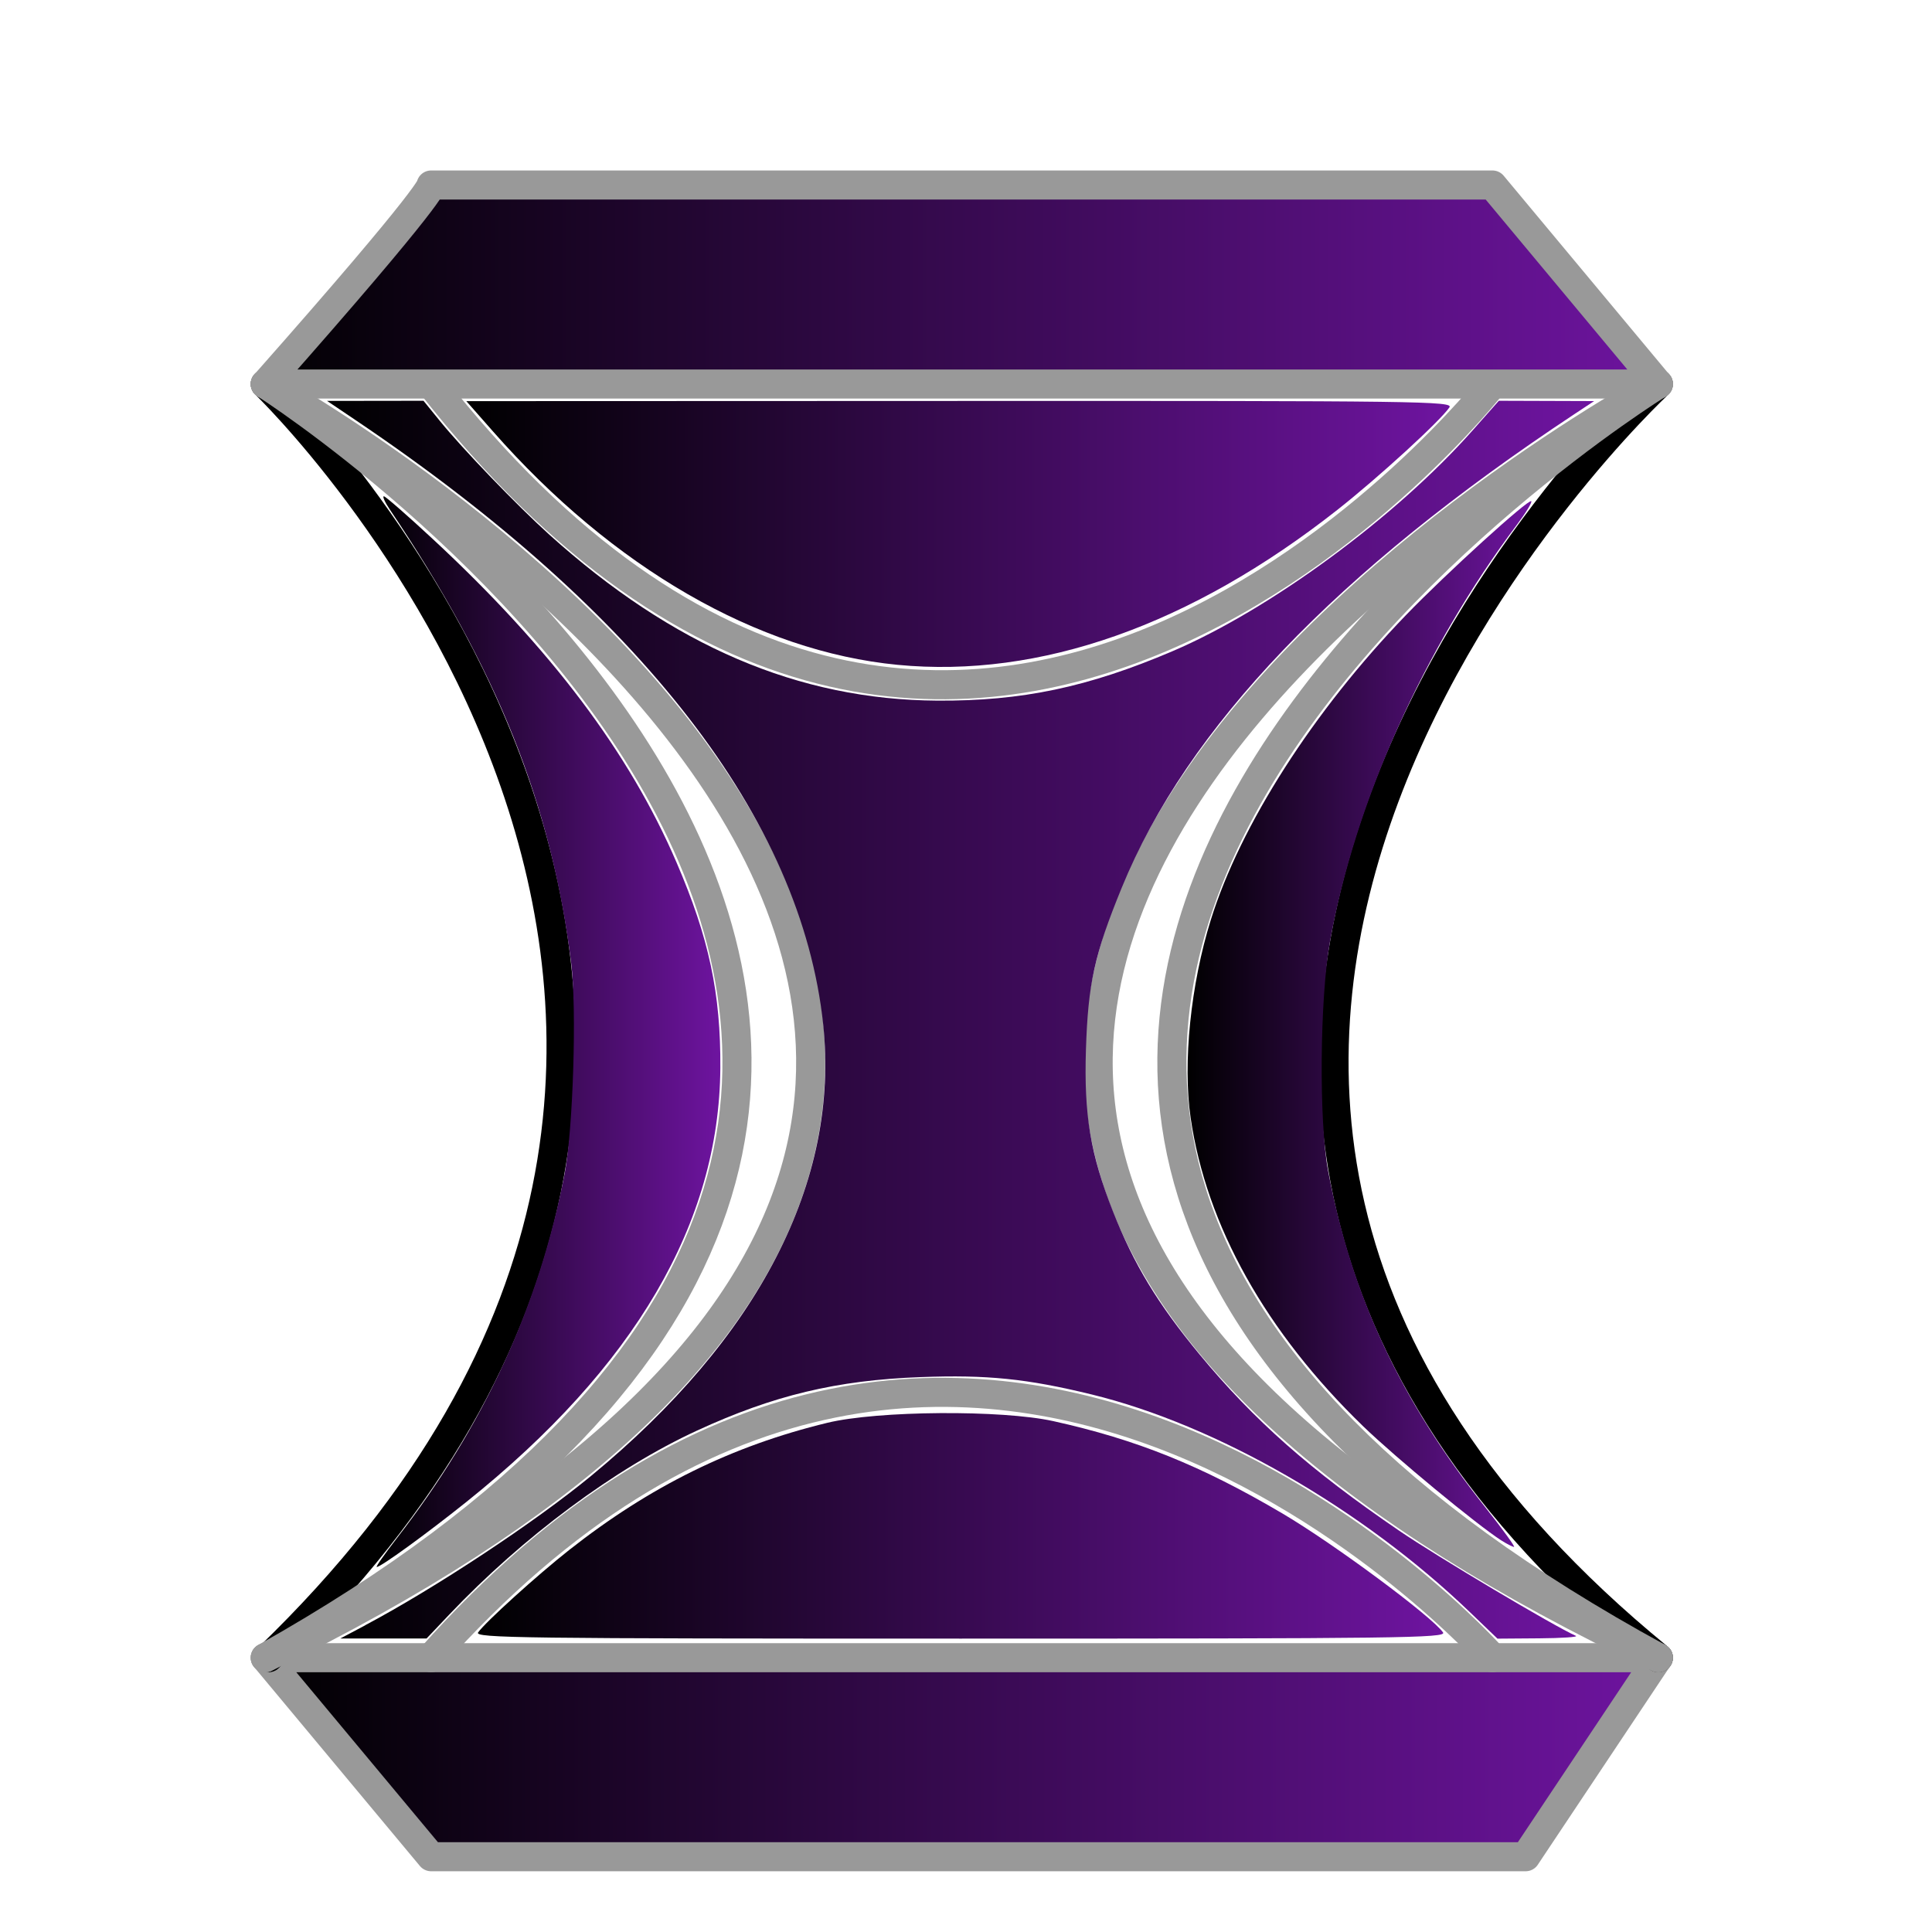
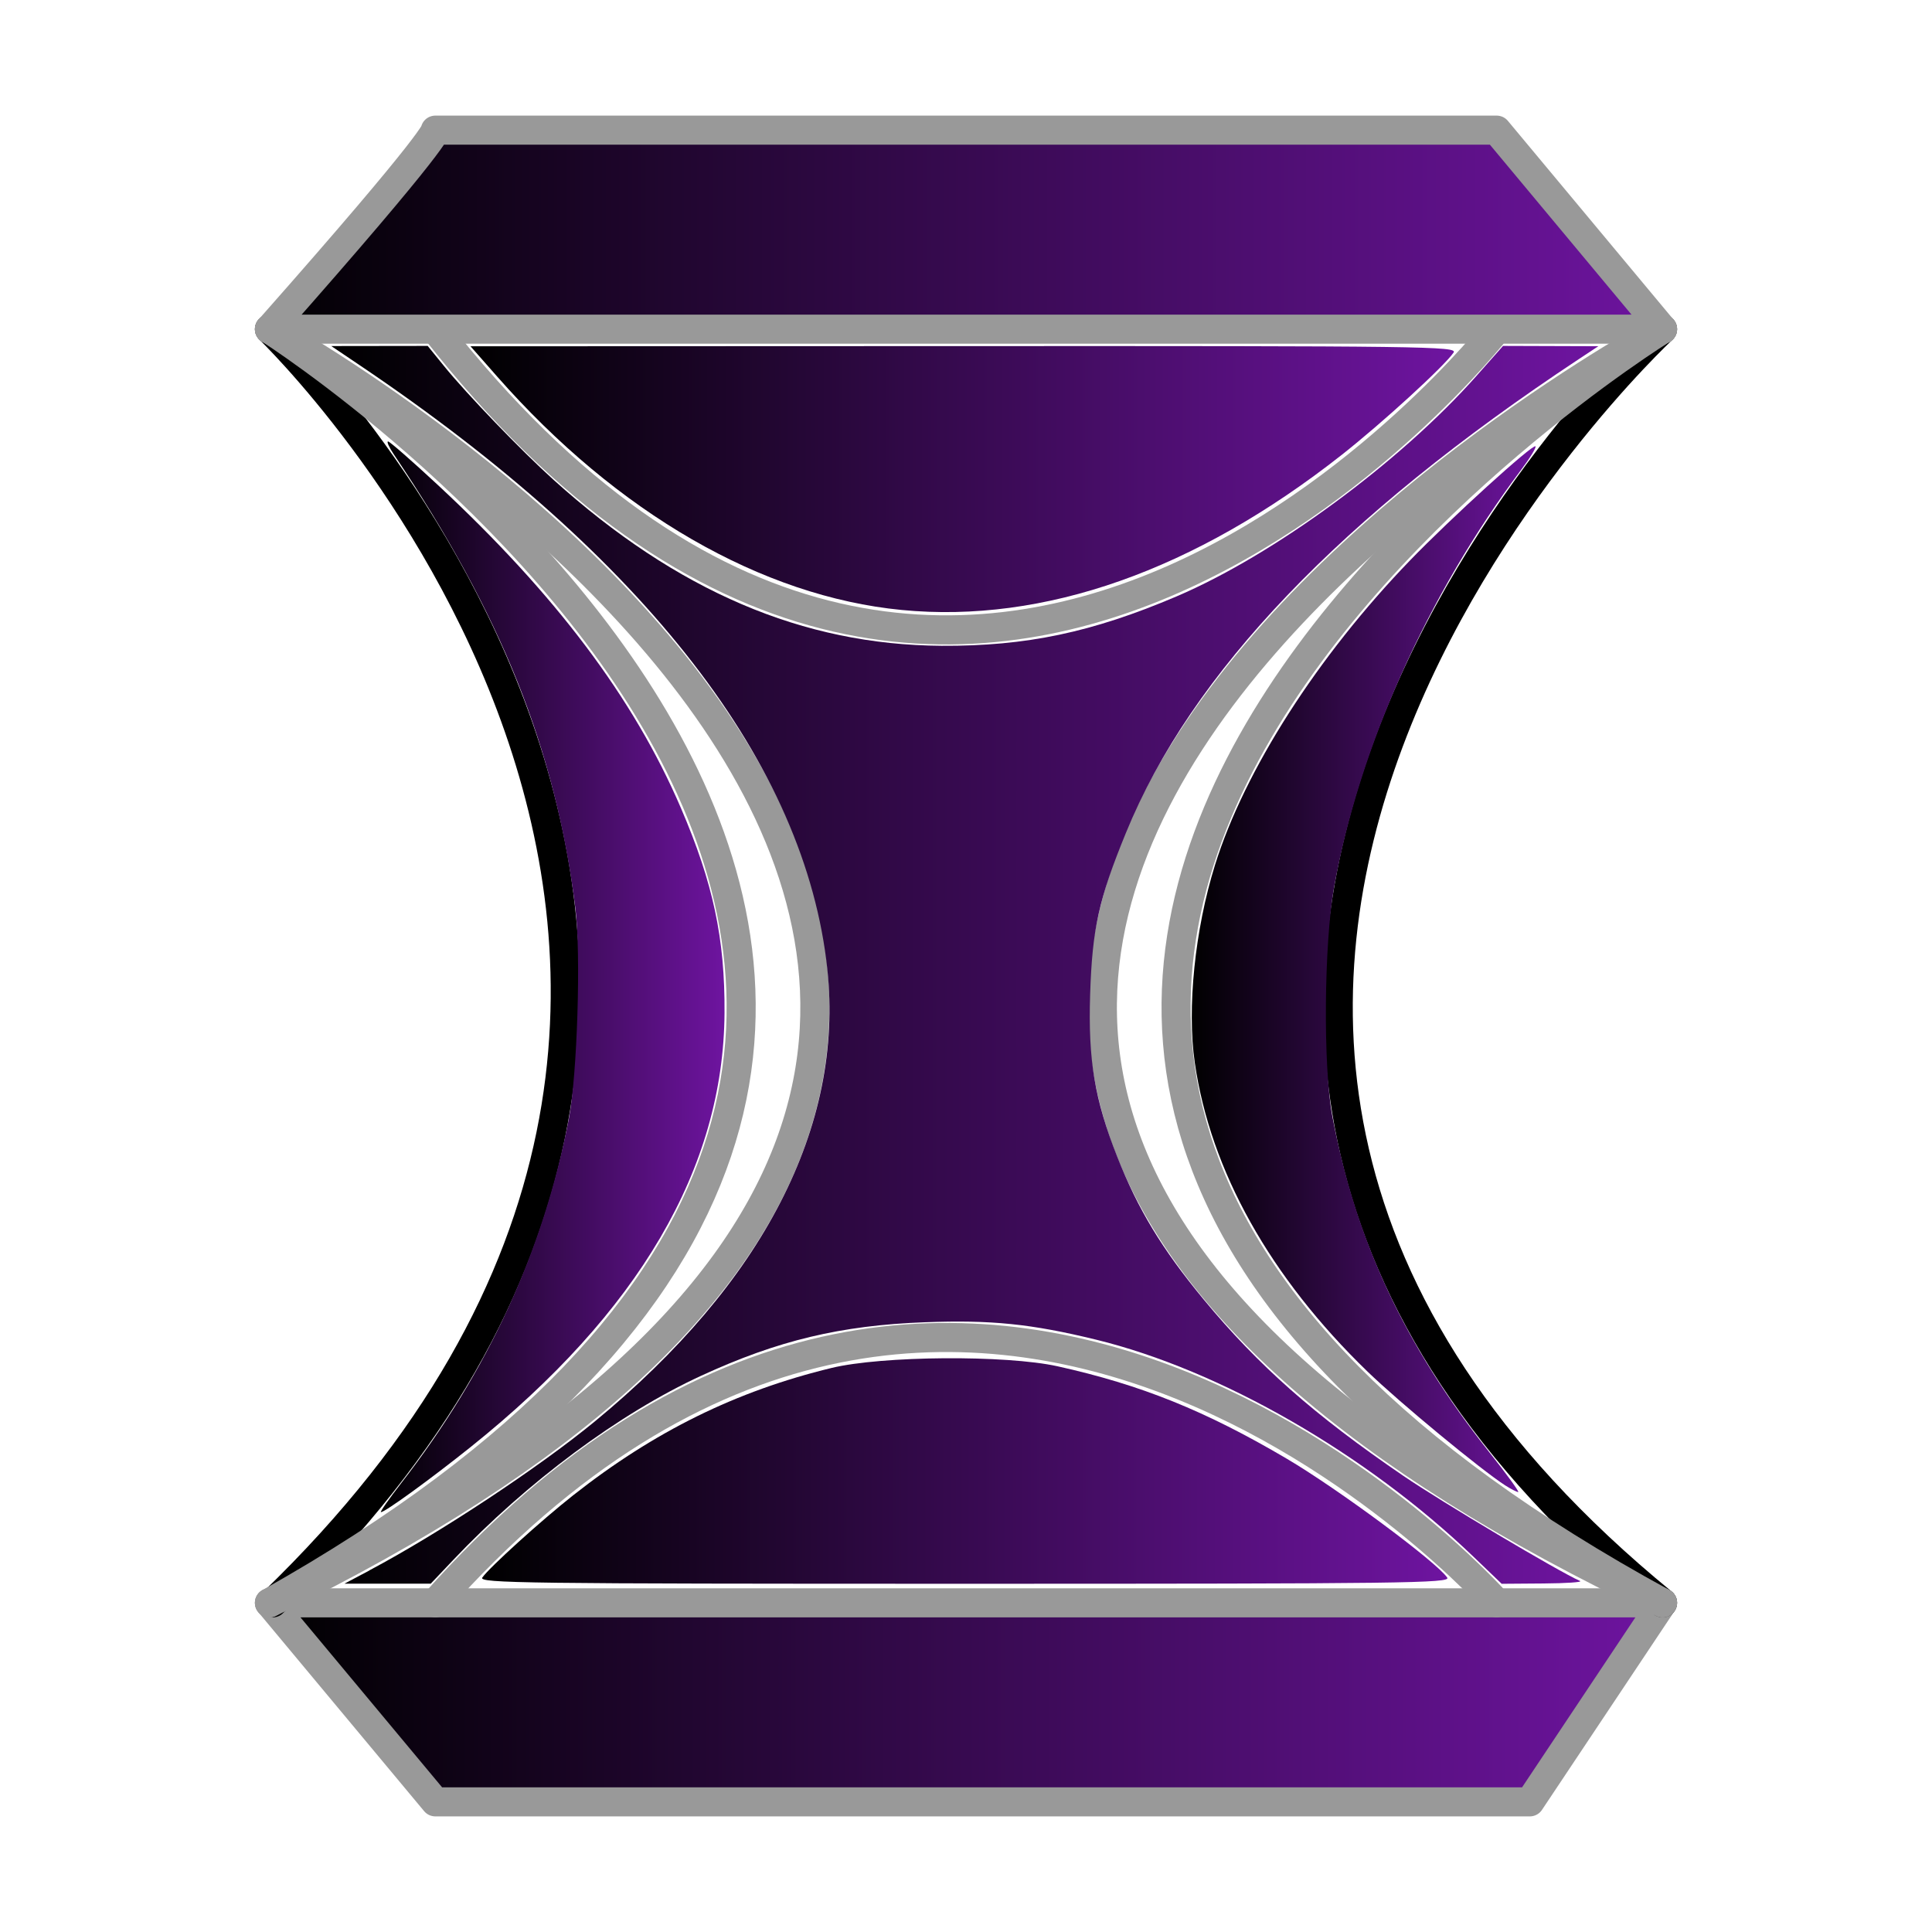
<svg xmlns="http://www.w3.org/2000/svg" xmlns:xlink="http://www.w3.org/1999/xlink" width="148" height="148" id="svg3721" version="1.1">
  <defs id="defs3723">
    <linearGradient xlink:href="#linearGradient7743" id="linearGradient7749" x1="19.5" y1="805" x2="860.5" y2="805" gradientUnits="userSpaceOnUse" />
    <linearGradient id="linearGradient7743">
      <stop id="stop7751" offset="0" style="stop-color:#000000;stop-opacity:1;" />
      <stop style="stop-color:#6e14a0;stop-opacity:1;" offset="1" id="stop7747" />
    </linearGradient>
-     <linearGradient gradientTransform="matrix(0.1270444,0,0,0.1524533,17.77905,916.2474)" xlink:href="#linearGradient7743" id="linearGradient3721" x1="8" y1="65" x2="868" y2="65" gradientUnits="userSpaceOnUse" />
+     <linearGradient gradientTransform="matrix(0.1270444,0,0,0.1524533,18.10046,912.045)" xlink:href="#linearGradient7743" id="linearGradient3721" x1="8" y1="65" x2="868" y2="65" gradientUnits="userSpaceOnUse" />
    <linearGradient id="linearGradient3748">
      <stop id="stop3750" offset="0" style="stop-color:#000000;stop-opacity:1;" />
      <stop style="stop-color:#6e14a0;stop-opacity:1;" offset="1" id="stop3752" />
    </linearGradient>
-     <linearGradient gradientTransform="matrix(0.1270444,0,0,0.1524533,17.77905,916.2474)" xlink:href="#linearGradient7743" id="linearGradient7827" x1="87.149" y1="440.42" x2="294.407" y2="440.42" gradientUnits="userSpaceOnUse" />
+     <linearGradient gradientTransform="matrix(0.1270444,0,0,0.1524533,18.10046,912.045)" xlink:href="#linearGradient7743" id="linearGradient7827" x1="87.149" y1="440.42" x2="294.407" y2="440.42" gradientUnits="userSpaceOnUse" />
    <linearGradient id="linearGradient3755">
      <stop id="stop3757" offset="0" style="stop-color:#000000;stop-opacity:1;" />
      <stop style="stop-color:#6e14a0;stop-opacity:1;" offset="1" id="stop3759" />
    </linearGradient>
-     <linearGradient gradientTransform="matrix(0.1270444,0,0,0.1524533,17.77905,916.2474)" xlink:href="#linearGradient7743" id="linearGradient7837" x1="576.146" y1="436.592" x2="783.439" y2="436.592" gradientUnits="userSpaceOnUse" />
+     <linearGradient gradientTransform="matrix(0.1270444,0,0,0.1524533,18.10046,912.045)" xlink:href="#linearGradient7743" id="linearGradient7837" x1="576.146" y1="436.592" x2="783.439" y2="436.592" gradientUnits="userSpaceOnUse" />
    <linearGradient id="linearGradient3762">
      <stop id="stop3764" offset="0" style="stop-color:#000000;stop-opacity:1;" />
      <stop style="stop-color:#6e14a0;stop-opacity:1;" offset="1" id="stop3766" />
    </linearGradient>
-     <linearGradient xlink:href="#linearGradient7743" id="linearGradient7847" x1="57.252" y1="434.42" x2="821.252" y2="434.42" gradientUnits="userSpaceOnUse" gradientTransform="matrix(0.1270444,0,0,0.1524533,17.77905,916.2474)" />
+     <linearGradient xlink:href="#linearGradient7743" id="linearGradient7847" x1="57.252" y1="434.42" x2="821.252" y2="434.42" gradientUnits="userSpaceOnUse" gradientTransform="matrix(0.1270444,0,0,0.1524533,18.10046,912.045)" />
    <linearGradient id="linearGradient3769">
      <stop id="stop3771" offset="0" style="stop-color:#000000;stop-opacity:1;" />
      <stop style="stop-color:#6e14a0;stop-opacity:1;" offset="1" id="stop3773" />
    </linearGradient>
-     <linearGradient gradientTransform="matrix(0.1270444,0,0,0.1524533,17.77905,916.2474)" xlink:href="#linearGradient7743" id="linearGradient7857" x1="141.252" y1="190.334" x2="734.19" y2="190.334" gradientUnits="userSpaceOnUse" />
+     <linearGradient gradientTransform="matrix(0.1270444,0,0,0.1524533,18.10046,912.045)" xlink:href="#linearGradient7743" id="linearGradient7857" x1="141.252" y1="190.334" x2="734.19" y2="190.334" gradientUnits="userSpaceOnUse" />
    <linearGradient id="linearGradient3776">
      <stop id="stop3778" offset="0" style="stop-color:#000000;stop-opacity:1;" />
      <stop style="stop-color:#6e14a0;stop-opacity:1;" offset="1" id="stop3780" />
    </linearGradient>
-     <linearGradient gradientTransform="matrix(0.1270444,0,0,0.1524533,17.77905,916.2474)" xlink:href="#linearGradient7743" id="linearGradient7875" x1="148.223" y1="688.753" x2="730.293" y2="688.753" gradientUnits="userSpaceOnUse" />
+     <linearGradient gradientTransform="matrix(0.1270444,0,0,0.1524533,18.10046,912.045)" xlink:href="#linearGradient7743" id="linearGradient7875" x1="148.223" y1="688.753" x2="730.293" y2="688.753" gradientUnits="userSpaceOnUse" />
    <linearGradient id="linearGradient3783">
      <stop id="stop3785" offset="0" style="stop-color:#000000;stop-opacity:1;" />
      <stop style="stop-color:#6e14a0;stop-opacity:1;" offset="1" id="stop3787" />
    </linearGradient>
-     <linearGradient gradientTransform="matrix(0.1270444,0,0,0.1524533,17.77905,916.2474)" y2="805" x2="860.5" y1="805" x1="19.5" gradientUnits="userSpaceOnUse" id="linearGradient3805" xlink:href="#linearGradient7743" />
+     <linearGradient gradientTransform="matrix(0.1270444,0,0,0.1524533,18.10046,912.045)" y2="805" x2="860.5" y1="805" x1="19.5" gradientUnits="userSpaceOnUse" id="linearGradient3805" xlink:href="#linearGradient7743" />
  </defs>
  <g id="layer1" transform="translate(0,-904.3622)">
-     <path style="fill:url(#linearGradient3805);fill-opacity:1;stroke:#999999;stroke-width:2.227;stroke-linecap:round;stroke-linejoin:round;stroke-miterlimit:4;stroke-opacity:1;stroke-dasharray:none" d="m 20.32,1031.35 c 12.704,15.245 12.704,15.245 12.704,15.245 l 83.849,0 10.164,-15.245 -106.717,0 z" id="path7741" />
-     <path style="fill:none;stroke:#000000;stroke-width:2.227;stroke-linecap:round;stroke-linejoin:round;stroke-miterlimit:4;stroke-opacity:1;stroke-dasharray:none" d="M 20.574,1031.35 C 71.138,982.565 20.32,933.78 20.32,933.78" id="path7793" />
-     <path style="fill:none;stroke:#000000;stroke-width:2.227;stroke-linecap:round;stroke-linejoin:round;stroke-miterlimit:4;stroke-opacity:1;stroke-dasharray:none" d="m 127.037,1031.35 c -55.9,-45.736 0,-97.57 0,-97.57" id="path7795" />
-     <path style="fill:none;stroke:#999999;stroke-width:2.227;stroke-linecap:round;stroke-linejoin:round;stroke-miterlimit:4;stroke-opacity:1;stroke-dasharray:none" d="m 20.32,1031.35 c 81.308,-45.736 0,-97.57 0,-97.57" id="path7838" />
-     <path style="fill:none;stroke:#999999;stroke-width:2.227;stroke-linecap:round;stroke-linejoin:round;stroke-miterlimit:4;stroke-opacity:1;stroke-dasharray:none" d="m 127.037,1031.35 c -83.849,-45.736 0,-97.57 0,-97.57" id="path7840" />
-     <path style="fill:none;stroke:#999999;stroke-width:2.227;stroke-linecap:round;stroke-linejoin:round;stroke-miterlimit:4;stroke-opacity:1;stroke-dasharray:none" d="m 20.32,1031.35 c 94.013,-45.736 0,-97.57 0,-97.57" id="path7846" />
-     <path style="fill:none;stroke:#999999;stroke-width:2.227;stroke-linecap:round;stroke-linejoin:round;stroke-miterlimit:4;stroke-opacity:1;stroke-dasharray:none" d="m 127.037,1031.35 c -96.554,-45.736 0,-97.57 0,-97.57" id="path7852" />
-     <path style="fill:none;stroke:#999999;stroke-width:2.227;stroke-linecap:round;stroke-linejoin:round;stroke-miterlimit:4;stroke-opacity:1;stroke-dasharray:none" d="m 33.024,1031.35 c 40.654,-45.736 81.308,0 81.308,0" id="path7866" />
-     <path style="fill:none;stroke:#999999;stroke-width:2.227;stroke-linecap:round;stroke-linejoin:round;stroke-miterlimit:4;stroke-opacity:1;stroke-dasharray:none" d="m 33.024,933.78 c 40.654,51.834 81.308,0 81.308,0" id="path7868" />
-     <path style="fill:url(#linearGradient3721);fill-opacity:1;fill-rule:nonzero;stroke:#999999;stroke-width:2.227;stroke-linecap:round;stroke-linejoin:round;stroke-miterlimit:4;stroke-opacity:1;stroke-dasharray:none" d="m 20.32,933.78 c 13.213,-14.94 12.704,-15.245 12.704,-15.245 81.308,0 81.308,0 81.308,0 l 12.704,15.245 -106.717,0 z" id="path3609" />
-     <path style="fill:none;stroke:#999999;stroke-width:0;stroke-linecap:round;stroke-linejoin:round;stroke-miterlimit:4;stroke-opacity:1;stroke-dasharray:none;stroke-dashoffset:0" d="m 68.756,955.291 c -10.715,-1.035 -21.802,-7.433 -30.999,-17.889 l -2.033,-2.311 37.827,-0.014 c 35.363,-0.013 37.804,0.019 37.478,0.497 -0.717,1.051 -5.458,5.386 -8.565,7.833 -11.257,8.863 -22.813,12.937 -33.708,11.884 z" id="path7769" />
-     <path style="fill:url(#linearGradient7827);fill-opacity:1;stroke:#999999;stroke-width:0;stroke-linecap:round;stroke-linejoin:round;stroke-miterlimit:4;stroke-opacity:1;stroke-dasharray:none;stroke-dashoffset:0" d="m 30.404,1022.19 c 6.641,-8.562 10.898,-17.813 12.849,-27.923 0.651,-3.376 0.939,-12.661 0.501,-16.143 -1.533,-12.168 -5.666,-22.496 -13.907,-34.752 -0.366,-0.545 -0.565,-0.991 -0.44,-0.991 0.124,0 1.825,1.487 3.78,3.304 9.06,8.421 15.028,16.345 18.64,24.748 2.484,5.777 3.391,10.033 3.354,15.732 -0.076,11.86 -6.553,22.929 -19.456,33.254 -3.072,2.458 -6.55,4.982 -6.865,4.982 -0.094,0 0.602,-0.995 1.545,-2.211 z" id="path7819" />
-     <path style="fill:url(#linearGradient7837);fill-opacity:1;fill-rule:nonzero;stroke:#999999;stroke-width:0;stroke-linecap:round;stroke-linejoin:round;stroke-miterlimit:4;stroke-opacity:1;stroke-dasharray:none;stroke-dashoffset:0" d="m 115,1022.362 c -1.87,-1.201 -8.117,-6.364 -10.565,-8.731 -7.453,-7.207 -12.029,-15.388 -13.228,-23.649 -0.609,-4.194 0.006,-10.213 1.547,-15.156 2.264,-7.261 7.854,-15.993 14.934,-23.328 3.101,-3.213 9.429,-8.965 9.616,-8.741 0.072,0.086 -0.422,0.895 -1.098,1.796 -7.155,9.545 -12.405,21.261 -14.33,31.977 -0.776,4.321 -0.849,13.755 -0.136,17.532 1.801,9.535 5.56,17.588 12.011,25.729 1.344,1.696 2.347,3.079 2.228,3.072 -0.119,-0.01 -0.559,-0.233 -0.979,-0.502 z" id="path7829" />
-     <path style="fill:url(#linearGradient7847);fill-opacity:1;fill-rule:nonzero;stroke:#999999;stroke-width:0;stroke-linecap:round;stroke-linejoin:round;stroke-miterlimit:4;stroke-opacity:1;stroke-dasharray:none;stroke-dashoffset:0" d="m 27.975,1028.862 c 5.351,-2.839 12.995,-7.89 17.278,-11.417 12.905,-10.627 19.075,-22.62 17.806,-34.613 -1.662,-15.698 -13.907,-31.526 -35.8,-46.273 l -2.205,-1.486 3.694,-0.005 3.694,-0.005 1.261,1.554 c 1.729,2.131 5.921,6.485 8.375,8.699 9.459,8.533 19.092,12.654 29.728,12.718 6.474,0.039 11.534,-1.025 18.006,-3.784 7.454,-3.178 17.124,-10.288 22.975,-16.894 l 2.031,-2.293 3.649,0.012 3.649,0.012 -1.48,0.979 c -18.273,12.091 -29.685,24.026 -34.706,36.299 -2.086,5.098 -2.581,7.337 -2.742,12.398 -0.159,5.01 0.345,8.024 2.073,12.402 1.602,4.059 3.425,7.071 6.618,10.936 4.196,5.079 8.472,8.857 15.308,13.523 2.904,1.983 11.882,7.324 13.531,8.05 0.21,0.092 -1.056,0.179 -2.812,0.192 l -3.193,0.024 -2.143,-2.058 c -8.215,-7.889 -19.406,-14.325 -28.948,-16.649 -4.97,-1.21 -8,-1.518 -13.086,-1.329 -6.455,0.239 -11.275,1.392 -17.151,4.102 -6.255,2.884 -13.323,8.136 -18.981,14.102 l -1.727,1.821 -3.303,0 -3.303,0 1.906,-1.011 0,10e-5 z" id="path7839" />
-     <path style="fill:url(#linearGradient7857);fill-opacity:1;fill-rule:nonzero;stroke:#999999;stroke-width:0;stroke-linecap:round;stroke-linejoin:round;stroke-miterlimit:4;stroke-opacity:1;stroke-dasharray:none;stroke-dashoffset:0" d="m 68.756,955.291 c -10.715,-1.035 -21.802,-7.433 -30.999,-17.889 l -2.033,-2.311 37.827,-0.014 c 35.363,-0.013 37.804,0.019 37.478,0.497 -0.717,1.051 -5.458,5.386 -8.565,7.833 -11.257,8.863 -22.813,12.937 -33.708,11.884 z" id="path7849" />
-     <path style="fill:url(#linearGradient7875);fill-opacity:1;fill-rule:nonzero;stroke:#000000;stroke-width:0;stroke-linecap:round;stroke-linejoin:round;stroke-miterlimit:4;stroke-opacity:1;stroke-dasharray:none;stroke-dashoffset:0" d="m 36.626,1029.414 c 0.534,-0.771 4.51,-4.373 6.956,-6.301 6.209,-4.893 12.486,-7.987 19.795,-9.757 3.861,-0.935 13.361,-1.004 17.321,-0.127 6.387,1.416 11.312,3.401 17.539,7.07 3.926,2.313 11.462,7.897 12.307,9.117 0.295,0.426 -3.325,0.472 -36.96,0.472 -33.738,0 -37.255,-0.045 -36.958,-0.475 z" id="path7859" />
+     <path style="fill:url(#linearGradient3805);fill-opacity:1;stroke:#999999;stroke-width:2.227;stroke-linecap:round;stroke-linejoin:round;stroke-miterlimit:4;stroke-opacity:1;stroke-dasharray:none" d="m 20.641,1027.147 c 12.704,15.245 12.704,15.245 12.704,15.245 l 83.849,0 10.164,-15.245 -106.717,0 z" id="path7741" />
+     <path style="fill:none;stroke:#000000;stroke-width:2.227;stroke-linecap:round;stroke-linejoin:round;stroke-miterlimit:4;stroke-opacity:1;stroke-dasharray:none" d="M 20.895,1027.147 C 71.459,978.362 20.641,929.577 20.641,929.577" id="path7793" />
+     <path style="fill:none;stroke:#000000;stroke-width:2.227;stroke-linecap:round;stroke-linejoin:round;stroke-miterlimit:4;stroke-opacity:1;stroke-dasharray:none" d="m 127.359,1027.147 c -55.9,-45.736 0,-97.57 0,-97.57" id="path7795" />
+     <path style="fill:none;stroke:#999999;stroke-width:2.227;stroke-linecap:round;stroke-linejoin:round;stroke-miterlimit:4;stroke-opacity:1;stroke-dasharray:none" d="m 20.641,1027.147 c 81.308,-45.736 0,-97.57 0,-97.57" id="path7838" />
+     <path style="fill:none;stroke:#999999;stroke-width:2.227;stroke-linecap:round;stroke-linejoin:round;stroke-miterlimit:4;stroke-opacity:1;stroke-dasharray:none" d="m 127.359,1027.147 c -83.849,-45.736 0,-97.57 0,-97.57" id="path7840" />
+     <path style="fill:none;stroke:#999999;stroke-width:2.227;stroke-linecap:round;stroke-linejoin:round;stroke-miterlimit:4;stroke-opacity:1;stroke-dasharray:none" d="m 20.641,1027.147 c 94.013,-45.736 0,-97.57 0,-97.57" id="path7846" />
+     <path style="fill:none;stroke:#999999;stroke-width:2.227;stroke-linecap:round;stroke-linejoin:round;stroke-miterlimit:4;stroke-opacity:1;stroke-dasharray:none" d="m 127.359,1027.147 c -96.554,-45.736 0,-97.57 0,-97.57" id="path7852" />
+     <path style="fill:none;stroke:#999999;stroke-width:2.227;stroke-linecap:round;stroke-linejoin:round;stroke-miterlimit:4;stroke-opacity:1;stroke-dasharray:none" d="m 33.346,1027.147 c 40.654,-45.736 81.308,0 81.308,0" id="path7866" />
+     <path style="fill:none;stroke:#999999;stroke-width:2.227;stroke-linecap:round;stroke-linejoin:round;stroke-miterlimit:4;stroke-opacity:1;stroke-dasharray:none" d="m 33.346,929.577 c 40.654,51.834 81.308,0 81.308,0" id="path7868" />
+     <path style="fill:url(#linearGradient3721);fill-opacity:1;fill-rule:nonzero;stroke:#999999;stroke-width:2.227;stroke-linecap:round;stroke-linejoin:round;stroke-miterlimit:4;stroke-opacity:1;stroke-dasharray:none" d="M 20.641,929.577 C 33.854,914.637 33.346,914.332 33.346,914.332 c 81.308,0 81.308,0 81.308,0 l 12.704,15.245 -106.717,0 z" id="path3609" />
+     <path style="fill:none;stroke:#999999;stroke-width:0;stroke-linecap:round;stroke-linejoin:round;stroke-miterlimit:4;stroke-opacity:1;stroke-dasharray:none;stroke-dashoffset:0" d="m 69.077,951.089 c -10.715,-1.035 -21.802,-7.433 -30.999,-17.889 l -2.033,-2.311 37.827,-0.014 c 35.363,-0.013 37.804,0.019 37.478,0.497 -0.717,1.051 -5.458,5.386 -8.565,7.833 -11.257,8.863 -22.813,12.937 -33.708,11.884 z" id="path7769" />
+     <path style="fill:url(#linearGradient7827);fill-opacity:1;stroke:#999999;stroke-width:0;stroke-linecap:round;stroke-linejoin:round;stroke-miterlimit:4;stroke-opacity:1;stroke-dasharray:none;stroke-dashoffset:0" d="m 30.725,1017.988 c 6.641,-8.562 10.898,-17.813 12.849,-27.923 0.651,-3.376 0.939,-12.661 0.501,-16.143 -1.533,-12.168 -5.666,-22.496 -13.907,-34.752 -0.366,-0.545 -0.565,-0.991 -0.44,-0.991 0.124,0 1.825,1.487 3.78,3.304 9.06,8.421 15.028,16.345 18.64,24.748 2.484,5.777 3.391,10.033 3.354,15.732 -0.076,11.86 -6.553,22.929 -19.456,33.254 -3.072,2.458 -6.55,4.982 -6.865,4.982 -0.094,0 0.602,-0.995 1.545,-2.211 z" id="path7819" />
+     <path style="fill:url(#linearGradient7837);fill-opacity:1;fill-rule:nonzero;stroke:#999999;stroke-width:0;stroke-linecap:round;stroke-linejoin:round;stroke-miterlimit:4;stroke-opacity:1;stroke-dasharray:none;stroke-dashoffset:0" d="m 115.321,1018.16 c -1.87,-1.201 -8.117,-6.364 -10.565,-8.731 -7.453,-7.207 -12.029,-15.388 -13.228,-23.649 -0.609,-4.194 0.006,-10.213 1.547,-15.156 2.264,-7.261 7.854,-15.993 14.934,-23.328 3.101,-3.213 9.429,-8.965 9.616,-8.741 0.072,0.086 -0.422,0.895 -1.098,1.796 -7.155,9.545 -12.405,21.261 -14.33,31.977 -0.776,4.321 -0.849,13.755 -0.136,17.532 1.801,9.535 5.56,17.588 12.011,25.729 1.344,1.696 2.347,3.079 2.228,3.072 -0.119,-0.01 -0.559,-0.233 -0.979,-0.502 z" id="path7829" />
+     <path style="fill:url(#linearGradient7847);fill-opacity:1;fill-rule:nonzero;stroke:#999999;stroke-width:0;stroke-linecap:round;stroke-linejoin:round;stroke-miterlimit:4;stroke-opacity:1;stroke-dasharray:none;stroke-dashoffset:0" d="m 28.296,1024.66 c 5.351,-2.839 12.995,-7.89 17.278,-11.417 12.905,-10.627 19.075,-22.62 17.806,-34.613 -1.662,-15.698 -13.907,-31.526 -35.8,-46.273 l -2.205,-1.486 3.694,-0.005 3.694,-0.005 1.261,1.554 c 1.729,2.131 5.921,6.485 8.375,8.699 9.459,8.533 19.092,12.654 29.728,12.718 6.474,0.039 11.534,-1.025 18.006,-3.784 7.454,-3.178 17.124,-10.288 22.975,-16.894 l 2.031,-2.293 3.649,0.012 3.649,0.012 -1.48,0.979 c -18.273,12.091 -29.685,24.026 -34.706,36.299 -2.086,5.098 -2.581,7.337 -2.742,12.398 -0.159,5.01 0.345,8.024 2.073,12.402 1.602,4.059 3.425,7.071 6.618,10.936 4.196,5.079 8.472,8.857 15.308,13.523 2.904,1.983 11.882,7.324 13.531,8.05 0.21,0.092 -1.056,0.179 -2.812,0.192 l -3.193,0.024 -2.143,-2.058 c -8.215,-7.889 -19.406,-14.325 -28.948,-16.649 -4.97,-1.21 -8,-1.518 -13.086,-1.329 -6.455,0.239 -11.275,1.392 -17.151,4.102 -6.255,2.884 -13.323,8.136 -18.981,14.102 l -1.727,1.821 -3.303,0 -3.303,0 1.906,-1.011 0,1e-4 z" id="path7839" />
+     <path style="fill:url(#linearGradient7857);fill-opacity:1;fill-rule:nonzero;stroke:#999999;stroke-width:0;stroke-linecap:round;stroke-linejoin:round;stroke-miterlimit:4;stroke-opacity:1;stroke-dasharray:none;stroke-dashoffset:0" d="m 69.077,951.089 c -10.715,-1.035 -21.802,-7.433 -30.999,-17.889 l -2.033,-2.311 37.827,-0.014 c 35.363,-0.013 37.804,0.019 37.478,0.497 -0.717,1.051 -5.458,5.386 -8.565,7.833 -11.257,8.863 -22.813,12.937 -33.708,11.884 z" id="path7849" />
+     <path style="fill:url(#linearGradient7875);fill-opacity:1;fill-rule:nonzero;stroke:#000000;stroke-width:0;stroke-linecap:round;stroke-linejoin:round;stroke-miterlimit:4;stroke-opacity:1;stroke-dasharray:none;stroke-dashoffset:0" d="m 36.947,1025.212 c 0.534,-0.771 4.51,-4.373 6.956,-6.301 6.209,-4.893 12.486,-7.987 19.795,-9.757 3.861,-0.935 13.361,-1.004 17.321,-0.127 6.387,1.416 11.312,3.401 17.539,7.07 3.926,2.313 11.462,7.897 12.307,9.117 0.295,0.426 -3.325,0.472 -36.96,0.472 -33.738,0 -37.255,-0.045 -36.958,-0.475 z" id="path7859" />
  </g>
</svg>
